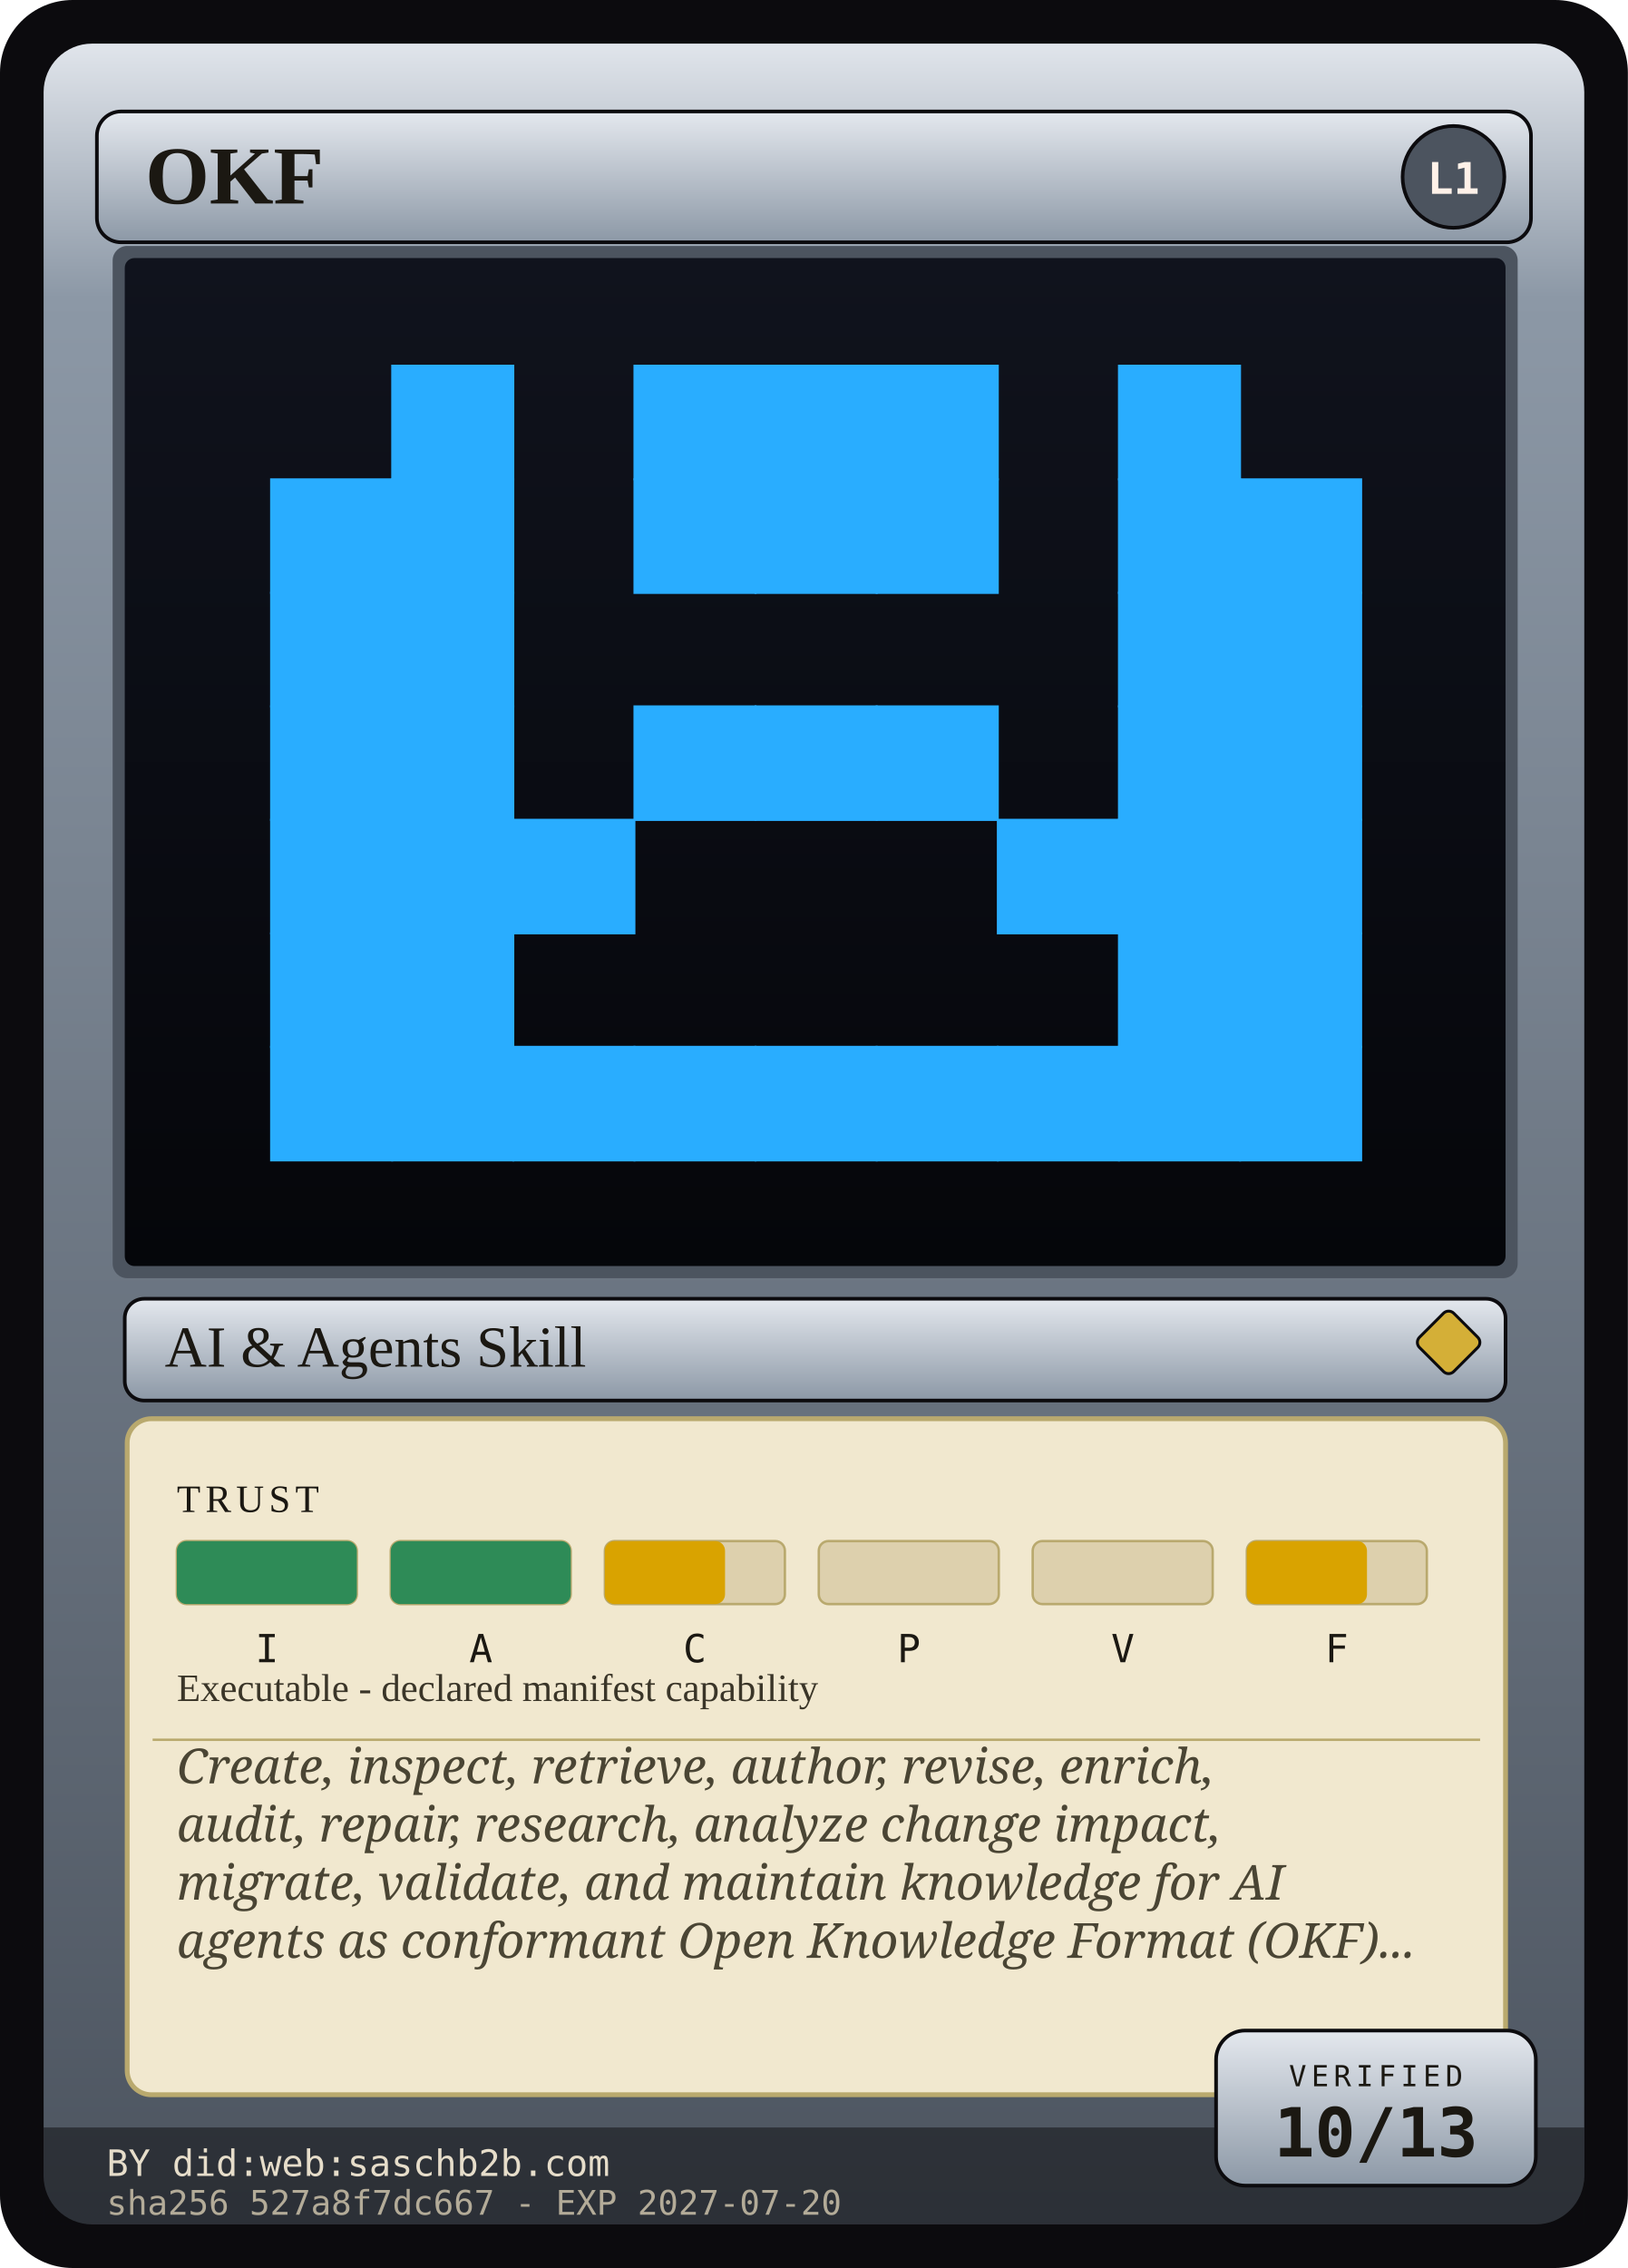
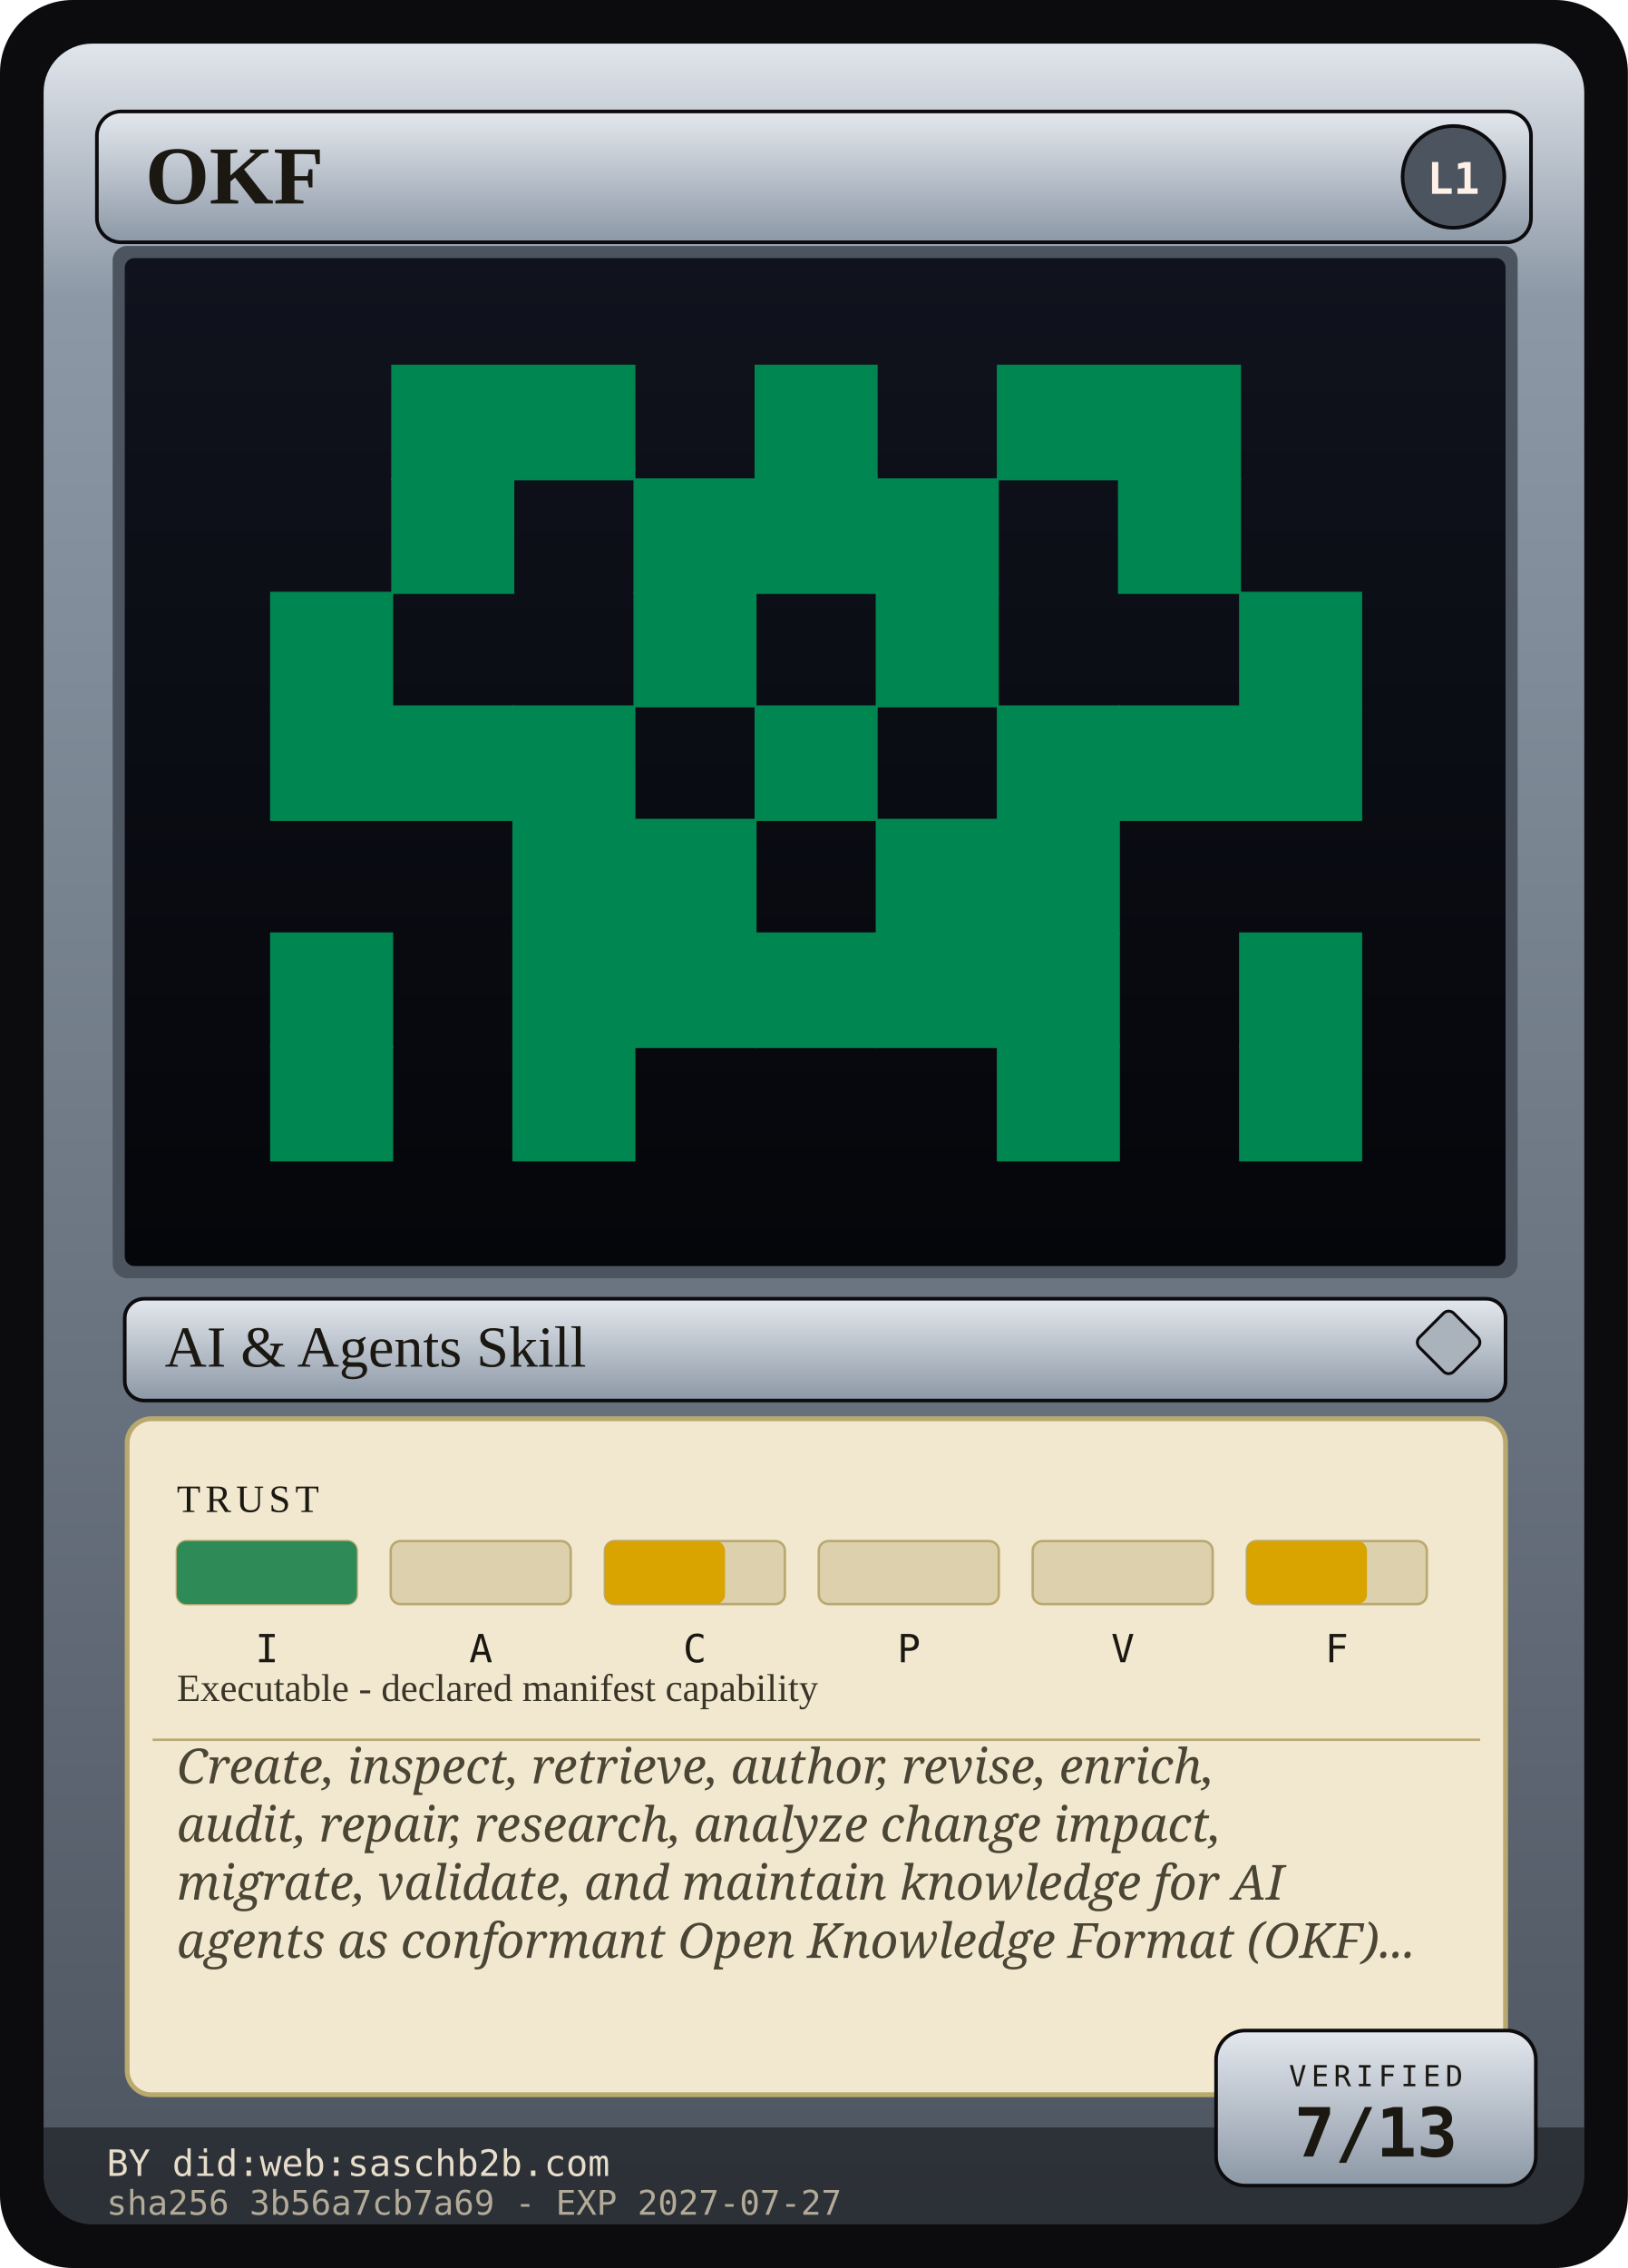
<svg xmlns="http://www.w3.org/2000/svg" width="672" height="936" viewBox="0 0 672 936" font-family="Georgia,'Times New Roman',serif">
  <defs>
    <linearGradient id="frame" x1="0" y1="0" x2="0" y2="1">
      <stop offset="0" stop-color="#e4e8ee" />
      <stop offset="0.12" stop-color="#8c98a6" />
      <stop offset="1" stop-color="#4c545f" />
    </linearGradient>
    <linearGradient id="plate" x1="0" y1="0" x2="0" y2="1">
      <stop offset="0" stop-color="#e4e8ee" />
      <stop offset="1" stop-color="#8c98a6" />
    </linearGradient>
    <linearGradient id="art" x1="0" y1="0" x2="0" y2="1">
      <stop offset="0" stop-color="#10131d" />
      <stop offset="1" stop-color="#05060a" />
    </linearGradient>
    <clipPath id="scr">
      <rect x="51.5" y="106.5" width="570" height="416" rx="4" />
    </clipPath>
  </defs>
  <rect x="0" y="0" width="672" height="936" rx="30" fill="#0c0b0e" />
  <rect x="18" y="18" width="636" height="900" rx="20" fill="url(#frame)" />
  <rect x="40" y="46" width="592" height="54" rx="10" fill="url(#plate)" stroke="#0c0b0e" stroke-width="1.5" />
  <text x="60" y="84" font-size="34" font-weight="bold" fill="#1b1812">OKF</text>
  <circle cx="600" cy="73" r="21" fill="#4c545f" stroke="#0c0b0e" stroke-width="1.5" />
  <text x="600" y="80" font-size="18" font-weight="bold" fill="#fff1e8" text-anchor="middle" font-family="ui-monospace,monospace">L1</text>
  <rect x="46.5" y="101.5" width="580" height="426" rx="6" fill="#4c545f" />
  <g clip-path="url(#scr)">
    <rect x="51.5" y="106.5" width="570" height="416" fill="url(#art)" />
-     <rect x="161.5" y="150.5" width="50.8" height="47.7" fill="#29adff" />
-     <rect x="461.5" y="150.5" width="50.8" height="47.7" fill="#29adff" />
-     <rect x="261.5" y="150.5" width="50.8" height="47.7" fill="#29adff" />
-     <rect x="361.5" y="150.5" width="50.8" height="47.7" fill="#29adff" />
-     <rect x="311.5" y="150.5" width="50.8" height="47.7" fill="#29adff" />
-     <rect x="111.5" y="197.4" width="50.8" height="47.7" fill="#29adff" />
-     <rect x="511.5" y="197.4" width="50.8" height="47.7" fill="#29adff" />
-     <rect x="161.5" y="197.4" width="50.8" height="47.7" fill="#29adff" />
-     <rect x="461.5" y="197.4" width="50.8" height="47.7" fill="#29adff" />
-     <rect x="261.5" y="197.4" width="50.8" height="47.7" fill="#29adff" />
-     <rect x="361.5" y="197.4" width="50.8" height="47.7" fill="#29adff" />
-     <rect x="311.5" y="197.4" width="50.8" height="47.7" fill="#29adff" />
-     <rect x="111.5" y="244.2" width="50.8" height="47.7" fill="#29adff" />
-     <rect x="511.5" y="244.2" width="50.8" height="47.7" fill="#29adff" />
-     <rect x="161.5" y="244.2" width="50.8" height="47.7" fill="#29adff" />
-     <rect x="461.5" y="244.2" width="50.8" height="47.7" fill="#29adff" />
-     <rect x="111.5" y="291.1" width="50.8" height="47.7" fill="#29adff" />
-     <rect x="511.5" y="291.1" width="50.8" height="47.7" fill="#29adff" />
-     <rect x="161.5" y="291.1" width="50.8" height="47.7" fill="#29adff" />
-     <rect x="461.5" y="291.1" width="50.8" height="47.7" fill="#29adff" />
-     <rect x="261.5" y="291.1" width="50.8" height="47.7" fill="#29adff" />
-     <rect x="361.5" y="291.1" width="50.8" height="47.7" fill="#29adff" />
-     <rect x="311.5" y="291.1" width="50.8" height="47.7" fill="#29adff" />
-     <rect x="111.5" y="337.9" width="50.8" height="47.7" fill="#29adff" />
-     <rect x="511.5" y="337.9" width="50.8" height="47.7" fill="#29adff" />
-     <rect x="161.5" y="337.9" width="50.8" height="47.7" fill="#29adff" />
-     <rect x="461.5" y="337.9" width="50.8" height="47.7" fill="#29adff" />
-     <rect x="211.5" y="337.9" width="50.8" height="47.7" fill="#29adff" />
-     <rect x="411.5" y="337.9" width="50.8" height="47.7" fill="#29adff" />
-     <rect x="111.5" y="384.8" width="50.8" height="47.7" fill="#29adff" />
-     <rect x="511.5" y="384.8" width="50.8" height="47.7" fill="#29adff" />
-     <rect x="161.5" y="384.8" width="50.8" height="47.7" fill="#29adff" />
-     <rect x="461.5" y="384.8" width="50.8" height="47.7" fill="#29adff" />
-     <rect x="111.5" y="431.6" width="50.8" height="47.7" fill="#29adff" />
-     <rect x="511.5" y="431.6" width="50.8" height="47.7" fill="#29adff" />
-     <rect x="161.5" y="431.6" width="50.8" height="47.7" fill="#29adff" />
-     <rect x="461.5" y="431.6" width="50.8" height="47.7" fill="#29adff" />
-     <rect x="211.5" y="431.6" width="50.8" height="47.7" fill="#29adff" />
-     <rect x="411.5" y="431.6" width="50.8" height="47.7" fill="#29adff" />
-     <rect x="261.5" y="431.6" width="50.8" height="47.7" fill="#29adff" />
-     <rect x="361.5" y="431.6" width="50.8" height="47.7" fill="#29adff" />
-     <rect x="311.5" y="431.6" width="50.8" height="47.7" fill="#29adff" />
+     <rect x="161.5" y="150.5" width="50.8" height="47.7" fill="#008751" />
+     <rect x="461.5" y="150.5" width="50.8" height="47.7" fill="#008751" />
+     <rect x="211.5" y="150.5" width="50.8" height="47.7" fill="#008751" />
+     <rect x="411.5" y="150.5" width="50.8" height="47.7" fill="#008751" />
+     <rect x="311.5" y="150.5" width="50.8" height="47.7" fill="#008751" />
+     <rect x="161.5" y="197.4" width="50.8" height="47.7" fill="#008751" />
+     <rect x="461.5" y="197.4" width="50.8" height="47.7" fill="#008751" />
+     <rect x="261.5" y="197.4" width="50.8" height="47.7" fill="#008751" />
+     <rect x="361.5" y="197.4" width="50.8" height="47.7" fill="#008751" />
+     <rect x="311.5" y="197.4" width="50.8" height="47.7" fill="#008751" />
+     <rect x="111.5" y="244.2" width="50.8" height="47.7" fill="#008751" />
+     <rect x="511.5" y="244.2" width="50.8" height="47.7" fill="#008751" />
+     <rect x="261.5" y="244.2" width="50.8" height="47.7" fill="#008751" />
+     <rect x="361.5" y="244.2" width="50.8" height="47.7" fill="#008751" />
+     <rect x="111.5" y="291.1" width="50.8" height="47.7" fill="#008751" />
+     <rect x="511.5" y="291.1" width="50.8" height="47.7" fill="#008751" />
+     <rect x="161.5" y="291.1" width="50.8" height="47.7" fill="#008751" />
+     <rect x="461.5" y="291.1" width="50.8" height="47.7" fill="#008751" />
+     <rect x="211.5" y="291.1" width="50.8" height="47.7" fill="#008751" />
+     <rect x="411.5" y="291.1" width="50.8" height="47.7" fill="#008751" />
+     <rect x="311.5" y="291.1" width="50.8" height="47.7" fill="#008751" />
+     <rect x="211.5" y="337.9" width="50.8" height="47.7" fill="#008751" />
+     <rect x="411.5" y="337.9" width="50.8" height="47.7" fill="#008751" />
+     <rect x="261.5" y="337.9" width="50.8" height="47.7" fill="#008751" />
+     <rect x="361.5" y="337.9" width="50.8" height="47.7" fill="#008751" />
+     <rect x="111.5" y="384.8" width="50.8" height="47.7" fill="#008751" />
+     <rect x="511.5" y="384.8" width="50.8" height="47.7" fill="#008751" />
+     <rect x="211.5" y="384.8" width="50.8" height="47.7" fill="#008751" />
+     <rect x="411.5" y="384.8" width="50.8" height="47.7" fill="#008751" />
+     <rect x="261.5" y="384.8" width="50.8" height="47.7" fill="#008751" />
+     <rect x="361.5" y="384.8" width="50.8" height="47.7" fill="#008751" />
+     <rect x="311.5" y="384.8" width="50.8" height="47.7" fill="#008751" />
+     <rect x="111.5" y="431.6" width="50.8" height="47.7" fill="#008751" />
+     <rect x="511.5" y="431.6" width="50.8" height="47.7" fill="#008751" />
+     <rect x="211.5" y="431.6" width="50.8" height="47.7" fill="#008751" />
+     <rect x="411.5" y="431.6" width="50.8" height="47.7" fill="#008751" />
  </g>
  <rect x="51.5" y="536" width="570" height="42" rx="8" fill="url(#plate)" stroke="#0c0b0e" stroke-width="1.5" />
  <text x="68" y="564" font-size="24" fill="#1b1812">AI &amp; Agents Skill</text>
-   <rect x="588" y="544" width="20" height="20" rx="3" transform="rotate(45 598 554)" fill="#d4af37" stroke="#0c0b0e" stroke-width="1.2" />
+   <rect x="588" y="544" width="20" height="20" rx="3" transform="rotate(45 598 554)" fill="#aab2bb" stroke="#0c0b0e" stroke-width="1.2" />
  <rect x="52.5" y="585.5" width="569" height="279" rx="10" fill="#f1e8cf" stroke="#b9a96e" stroke-width="2" />
  <text x="73" y="624" font-size="16" letter-spacing="2" fill="#1b1812">TRUST</text>
  <rect x="73.0" y="636" width="74.3" height="26" rx="4" fill="#ddd0ad" stroke="#b9a96e" stroke-width="1" />
  <rect x="73.0" y="636" width="74.3" height="26" rx="4" fill="#2e8b57" />
  <text x="110.2" y="686" font-size="16" fill="#1b1812" text-anchor="middle" font-family="ui-monospace,monospace">I</text>
  <rect x="161.3" y="636" width="74.3" height="26" rx="4" fill="#ddd0ad" stroke="#b9a96e" stroke-width="1" />
-   <rect x="161.3" y="636" width="74.3" height="26" rx="4" fill="#2e8b57" />
+   <rect x="161.3" y="636" width="0.0" height="26" rx="4" fill="#8a8378" />
  <text x="198.5" y="686" font-size="16" fill="#1b1812" text-anchor="middle" font-family="ui-monospace,monospace">A</text>
  <rect x="249.7" y="636" width="74.3" height="26" rx="4" fill="#ddd0ad" stroke="#b9a96e" stroke-width="1" />
  <rect x="249.7" y="636" width="49.6" height="26" rx="4" fill="#d9a300" />
  <text x="286.8" y="686" font-size="16" fill="#1b1812" text-anchor="middle" font-family="ui-monospace,monospace">C</text>
  <rect x="338.0" y="636" width="74.3" height="26" rx="4" fill="#ddd0ad" stroke="#b9a96e" stroke-width="1" />
  <rect x="338.0" y="636" width="0.0" height="26" rx="4" fill="#8a8378" />
  <text x="375.2" y="686" font-size="16" fill="#1b1812" text-anchor="middle" font-family="ui-monospace,monospace">P</text>
  <rect x="426.3" y="636" width="74.3" height="26" rx="4" fill="#ddd0ad" stroke="#b9a96e" stroke-width="1" />
  <rect x="426.3" y="636" width="0.0" height="26" rx="4" fill="#8a8378" />
  <text x="463.5" y="686" font-size="16" fill="#1b1812" text-anchor="middle" font-family="ui-monospace,monospace">V</text>
  <rect x="514.7" y="636" width="74.3" height="26" rx="4" fill="#ddd0ad" stroke="#b9a96e" stroke-width="1" />
  <rect x="514.7" y="636" width="49.6" height="26" rx="4" fill="#d9a300" />
  <text x="551.8" y="686" font-size="16" fill="#1b1812" text-anchor="middle" font-family="ui-monospace,monospace">F</text>
  <text x="73" y="702" font-size="16" fill="#3a3528">Executable - declared manifest capability</text>
  <line x1="63" y1="718" x2="611" y2="718" stroke="#b9a96e" stroke-width="1" />
  <text x="73" y="736" font-size="20" font-style="italic" fill="#4a4534" font-family="Georgia,serif">Create, inspect, retrieve, author, revise, enrich,</text>
  <text x="73" y="760" font-size="20" font-style="italic" fill="#4a4534" font-family="Georgia,serif">audit, repair, research, analyze change impact,</text>
  <text x="73" y="784" font-size="20" font-style="italic" fill="#4a4534" font-family="Georgia,serif">migrate, validate, and maintain knowledge for AI</text>
  <text x="73" y="808" font-size="20" font-style="italic" fill="#4a4534" font-family="Georgia,serif">agents as conformant Open Knowledge Format (OKF)...</text>
  <rect x="18" y="878" width="636" height="40" fill="#0c0b0e" opacity="0.5" />
  <text x="44" y="898" font-size="15" fill="#e6ddca" font-family="ui-monospace,monospace">BY did:web:saschb2b.com</text>
-   <text x="44" y="914" font-size="14" fill="#b3ab98" font-family="ui-monospace,monospace">sha256 527a8f7dc667 - EXP 2027-07-20</text>
+   <text x="44" y="914" font-size="14" fill="#b3ab98" font-family="ui-monospace,monospace">sha256 3b56a7cb7a69 - EXP 2027-07-27</text>
  <rect x="502" y="838" width="132" height="64" rx="12" fill="url(#plate)" stroke="#0c0b0e" stroke-width="1.5" />
  <text x="568" y="861" font-size="12" letter-spacing="2" fill="#1b1812" text-anchor="middle" font-family="ui-monospace,monospace">VERIFIED</text>
-   <text x="568" y="890" font-size="28" font-weight="bold" fill="#1b1812" text-anchor="middle" font-family="ui-monospace,monospace">10/13</text>
+   <text x="568" y="890" font-size="28" font-weight="bold" fill="#1b1812" text-anchor="middle" font-family="ui-monospace,monospace">7/13</text>
</svg>
